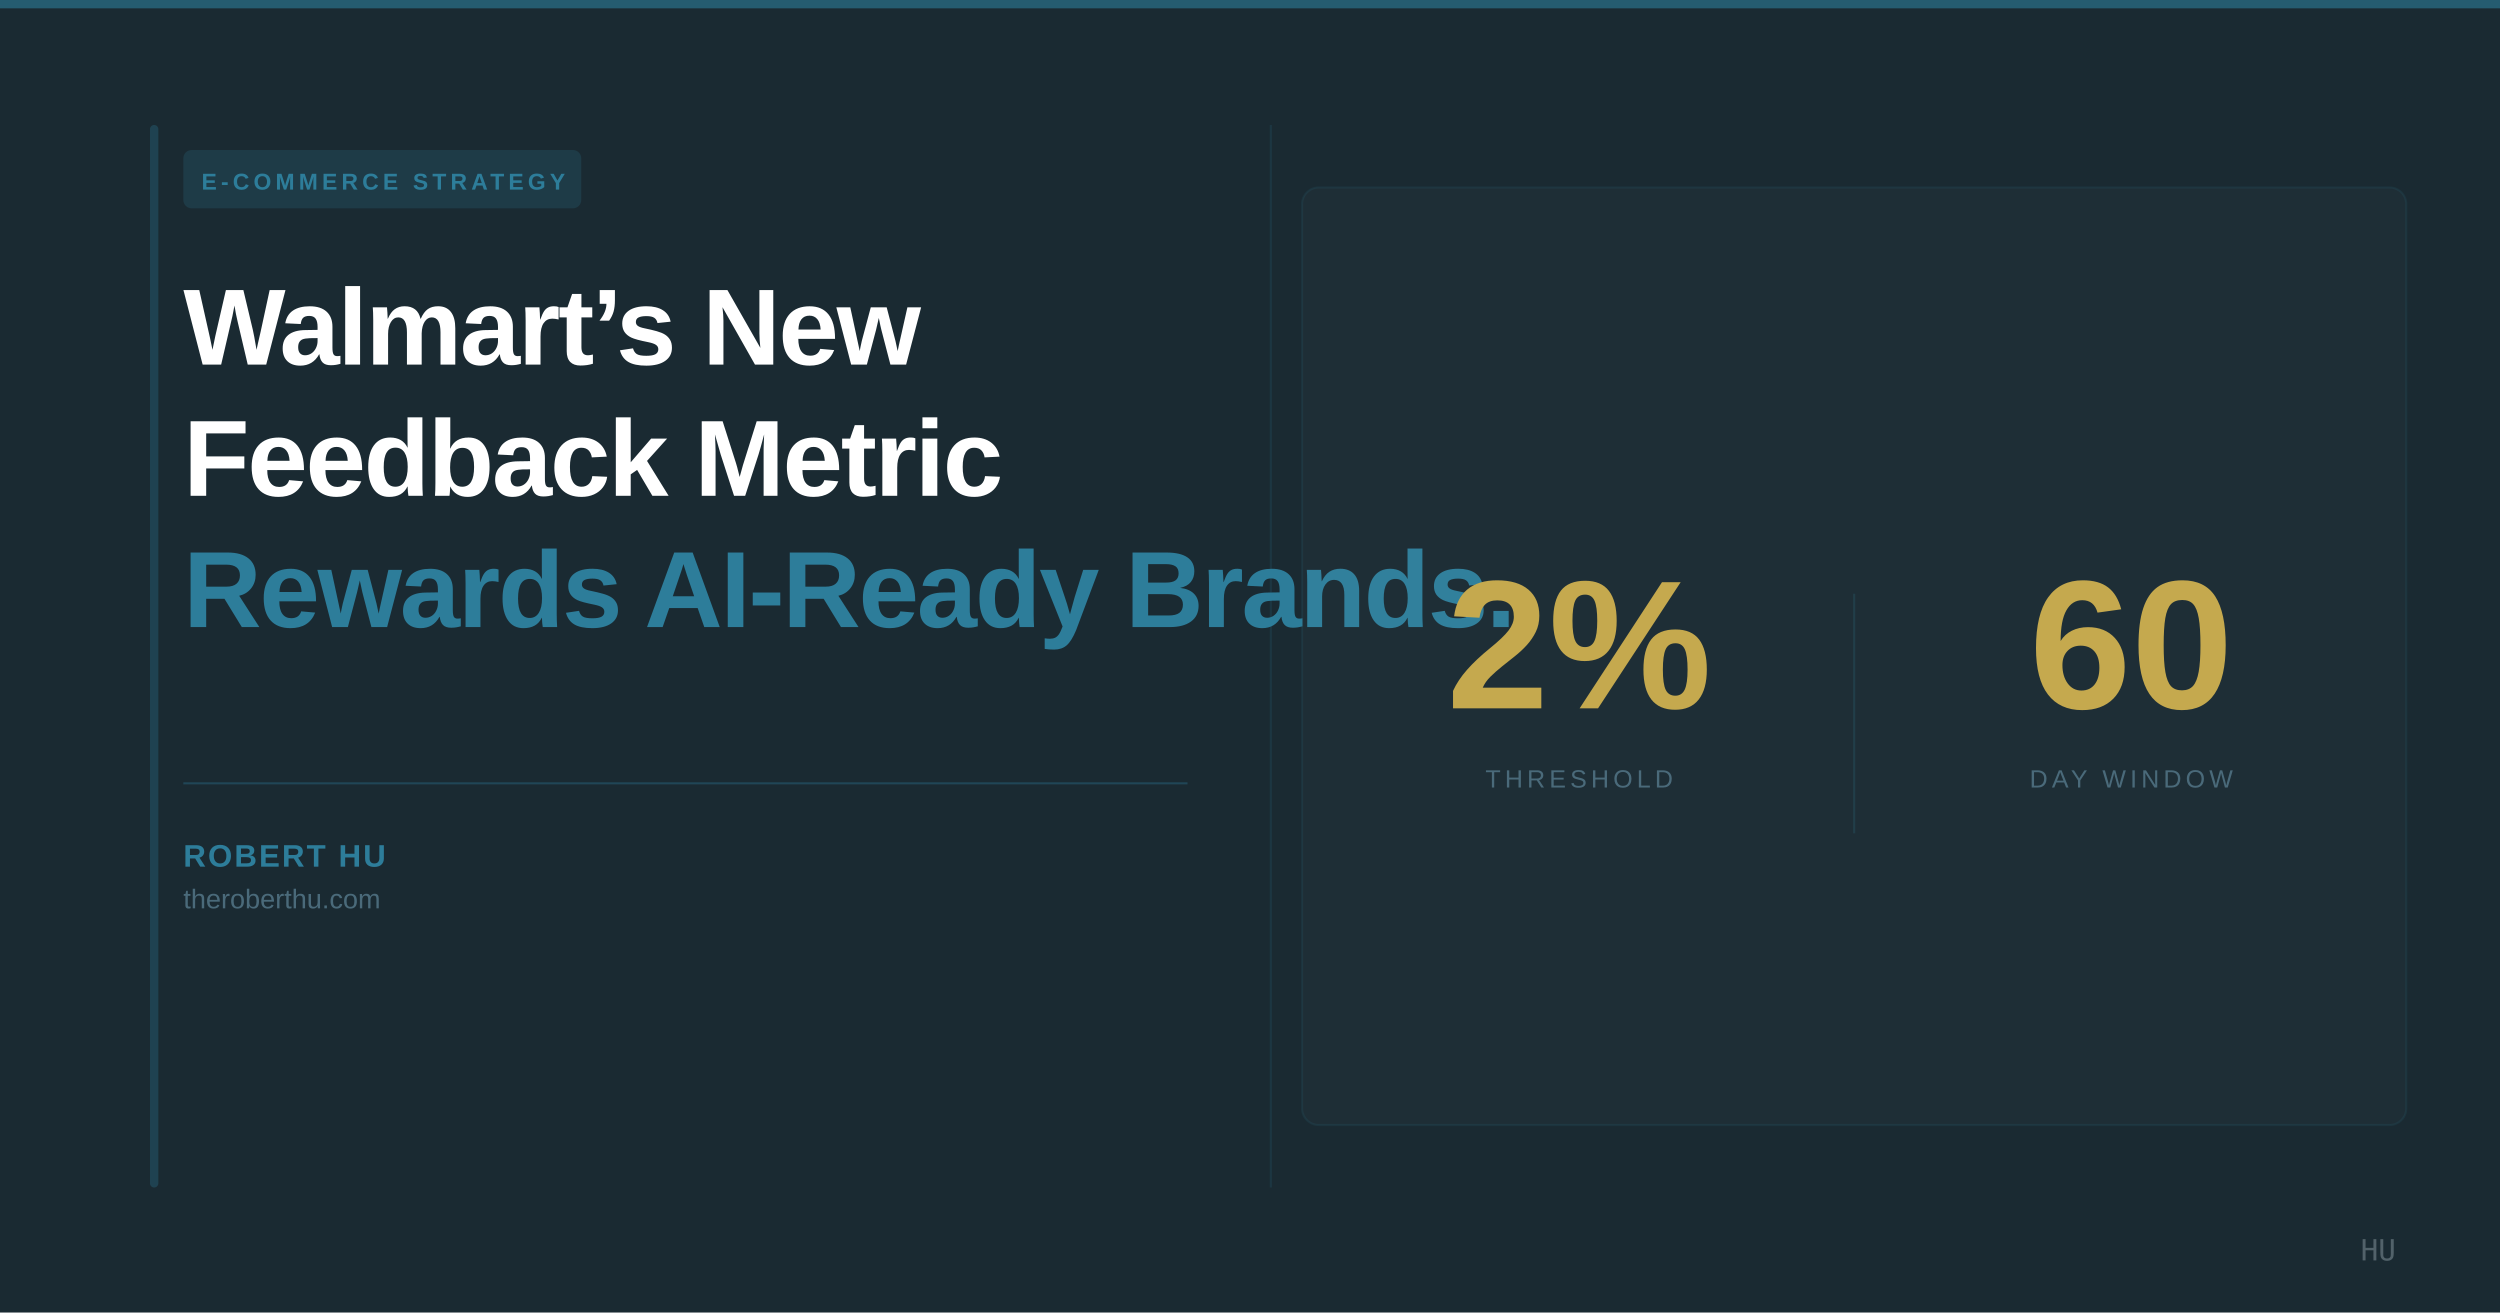
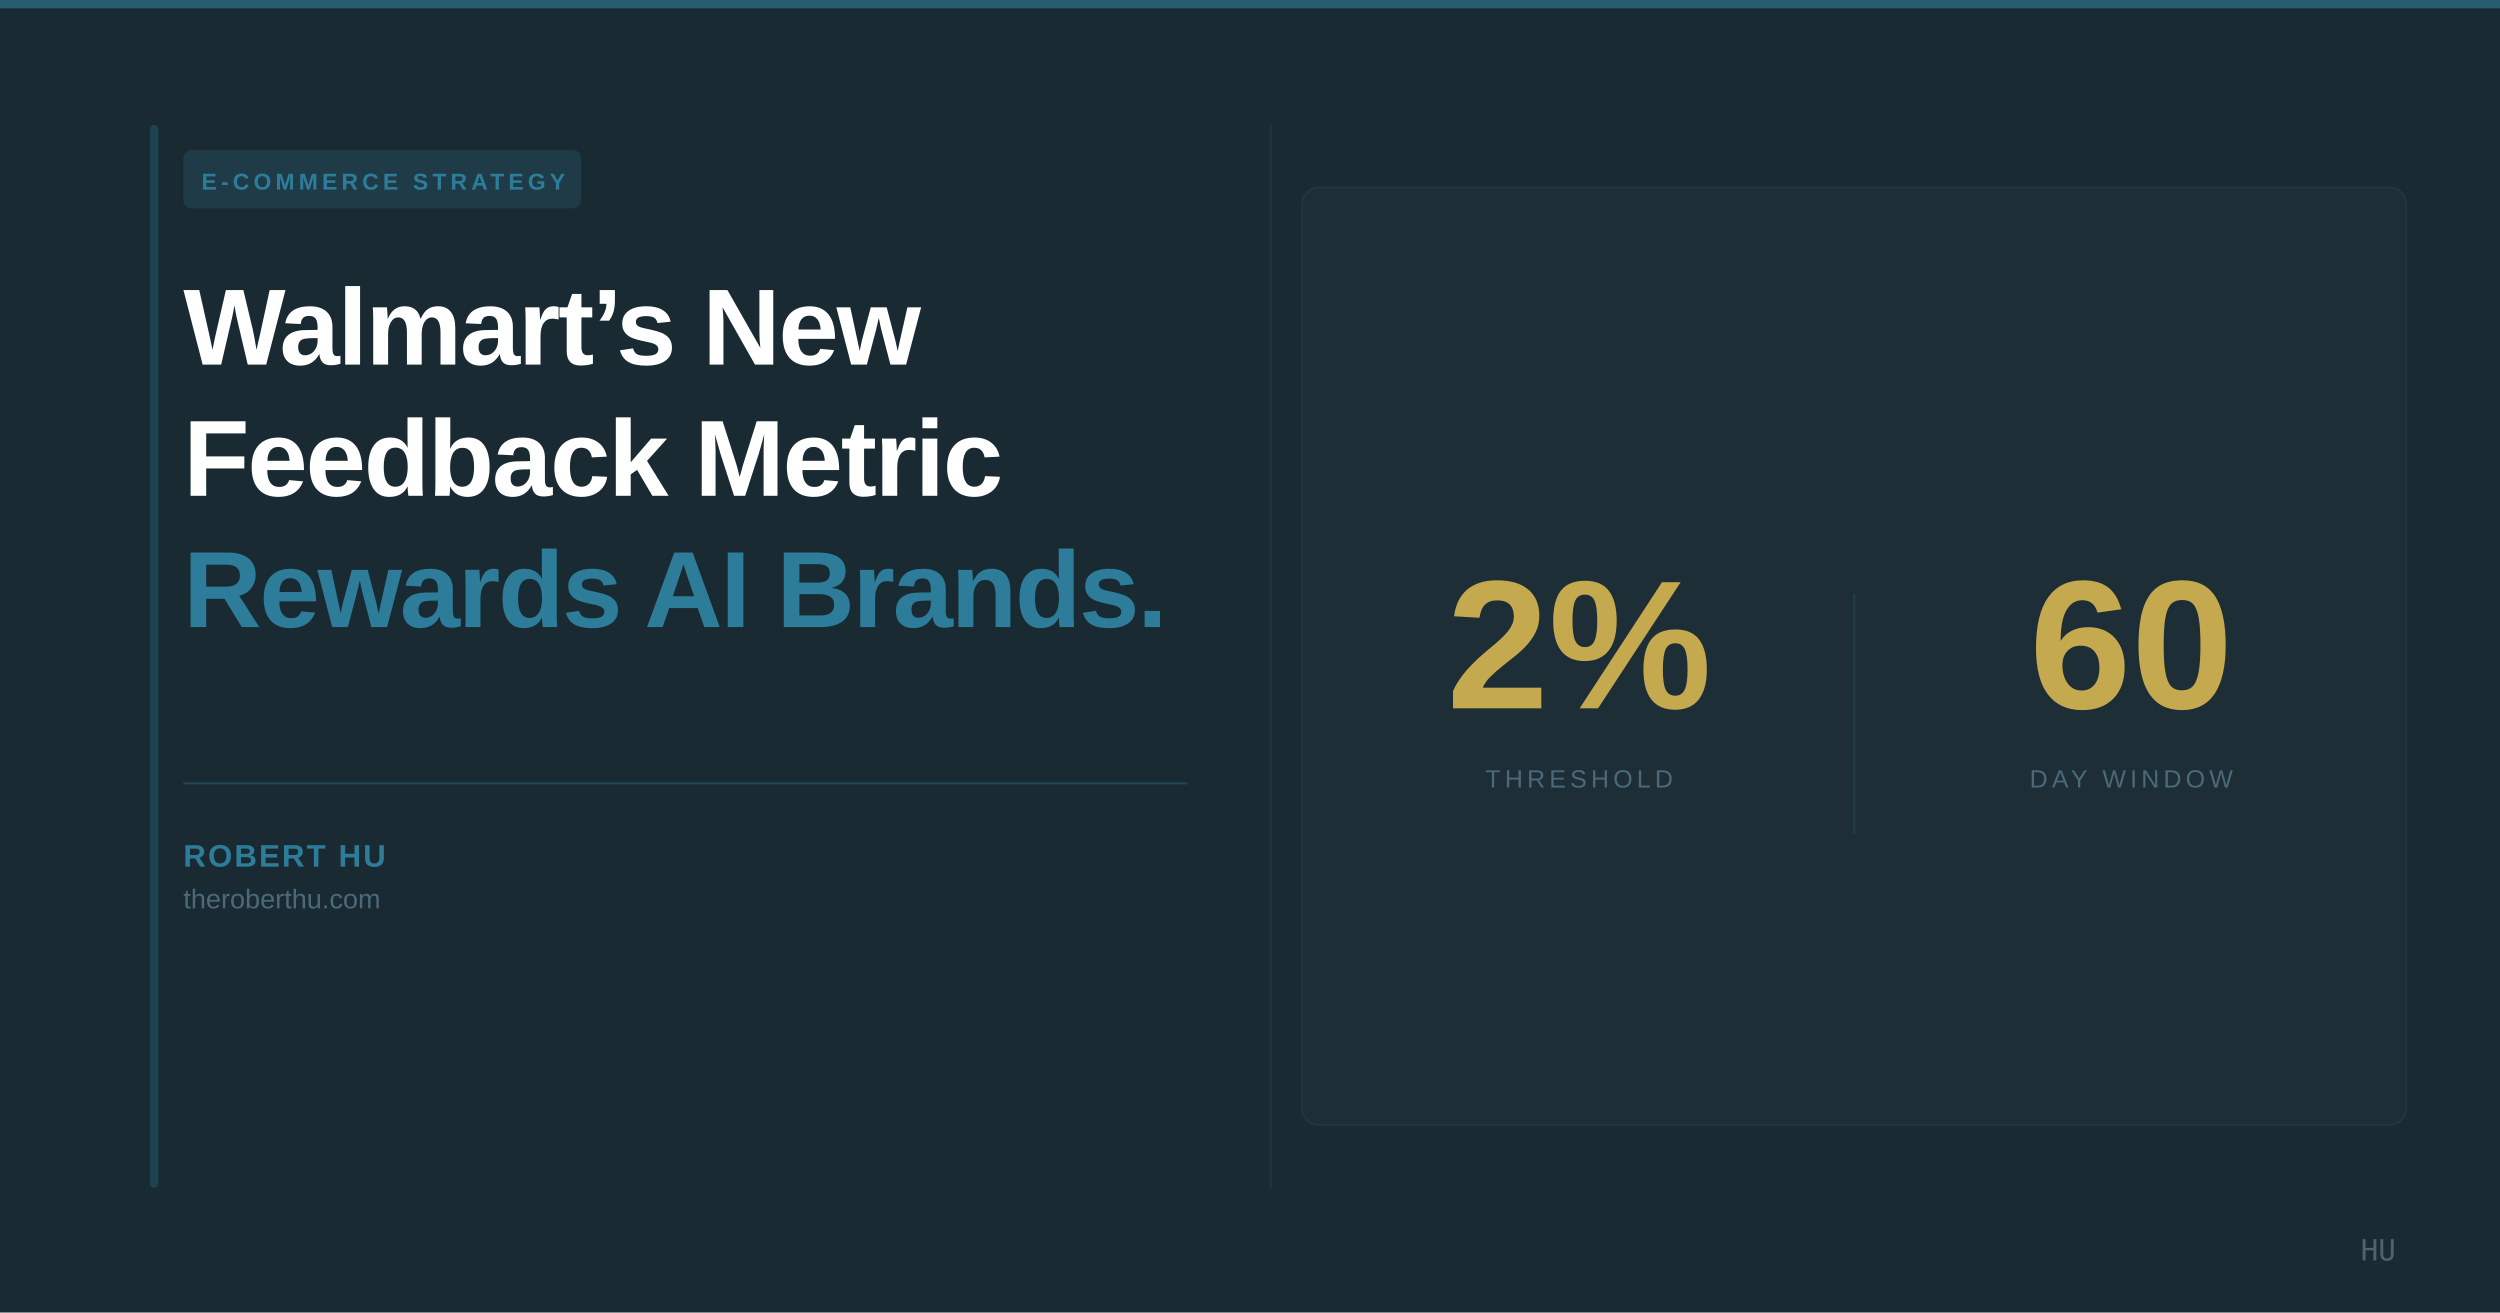
<svg xmlns="http://www.w3.org/2000/svg" width="1200" height="630" viewBox="0 0 1200 630">
  <rect width="1200" height="630" fill="#1a2a32" />
  <rect x="0" y="0" width="1200" height="4" fill="#2d7d9a" opacity="0.6" />
  <line x1="610" y1="60" x2="610" y2="570" stroke="#2d7d9a" stroke-opacity="0.15" stroke-width="1" />
  <rect x="72" y="60" width="4" height="510" rx="2" fill="#2d7d9a" opacity="0.3" />
  <rect x="88" y="72" width="191" height="28" rx="4" fill="#2d7d9a" opacity="0.2" />
  <text x="184" y="91" font-family="'Helvetica Neue', Arial, sans-serif" font-size="11" font-weight="600" fill="#2d7d9a" text-anchor="middle" letter-spacing="2">E-COMMERCE STRATEGY</text>
  <text x="88" y="175" font-family="'Helvetica Neue', Arial, sans-serif" font-size="52" font-weight="700" fill="#ffffff" letter-spacing="-1">Walmart’s New</text>
  <text x="88" y="238" font-family="'Helvetica Neue', Arial, sans-serif" font-size="52" font-weight="700" fill="#ffffff" letter-spacing="-1">Feedback Metric</text>
-   <text x="88" y="301" font-family="'Helvetica Neue', Arial, sans-serif" font-size="52" font-weight="700" fill="#2d7d9a" letter-spacing="-1">Rewards AI-Ready Brands.</text>
+   <text x="88" y="301" font-family="'Helvetica Neue', Arial, sans-serif" font-size="52" font-weight="700" fill="#2d7d9a" letter-spacing="-1">Rewards AI Brands.</text>
  <line x1="88" y1="376" x2="570" y2="376" stroke="#2d7d9a" stroke-opacity="0.35" stroke-width="1" />
  <text x="88" y="416" font-family="'Helvetica Neue', Arial, sans-serif" font-size="15" fill="#2d7d9a" font-weight="600" letter-spacing="1">ROBERT HU</text>
  <text x="88" y="436" font-family="'Helvetica Neue', Arial, sans-serif" font-size="13" fill="#4a6a7a">theroberthu.com</text>
  <rect x="625" y="90" width="530" height="450" rx="8" fill="#ffffff" fill-opacity="0.02" stroke="#2d7d9a" stroke-opacity="0.12" stroke-width="1" />
  <text x="758" y="340" font-family="'Helvetica Neue', Arial, sans-serif" font-size="88" font-weight="700" fill="#c5a94e" text-anchor="middle">2%</text>
  <text x="758" y="378" font-family="'Helvetica Neue', Arial, sans-serif" font-size="12" fill="#4a6a7a" text-anchor="middle" letter-spacing="2">THRESHOLD</text>
  <line x1="890" y1="285" x2="890" y2="400" stroke="#2d7d9a" stroke-opacity="0.2" stroke-width="1" />
  <text x="1023" y="340" font-family="'Helvetica Neue', Arial, sans-serif" font-size="88" font-weight="700" fill="#c5a94e" text-anchor="middle">60</text>
  <text x="1023" y="378" font-family="'Helvetica Neue', Arial, sans-serif" font-size="12" fill="#4a6a7a" text-anchor="middle" letter-spacing="2">DAY WINDOW</text>
  <text x="1150" y="605" text-anchor="end" font-family="'JetBrains Mono', monospace" font-size="14" font-weight="500" fill="#8a9aa2" opacity="0.5">HU</text>
</svg>
